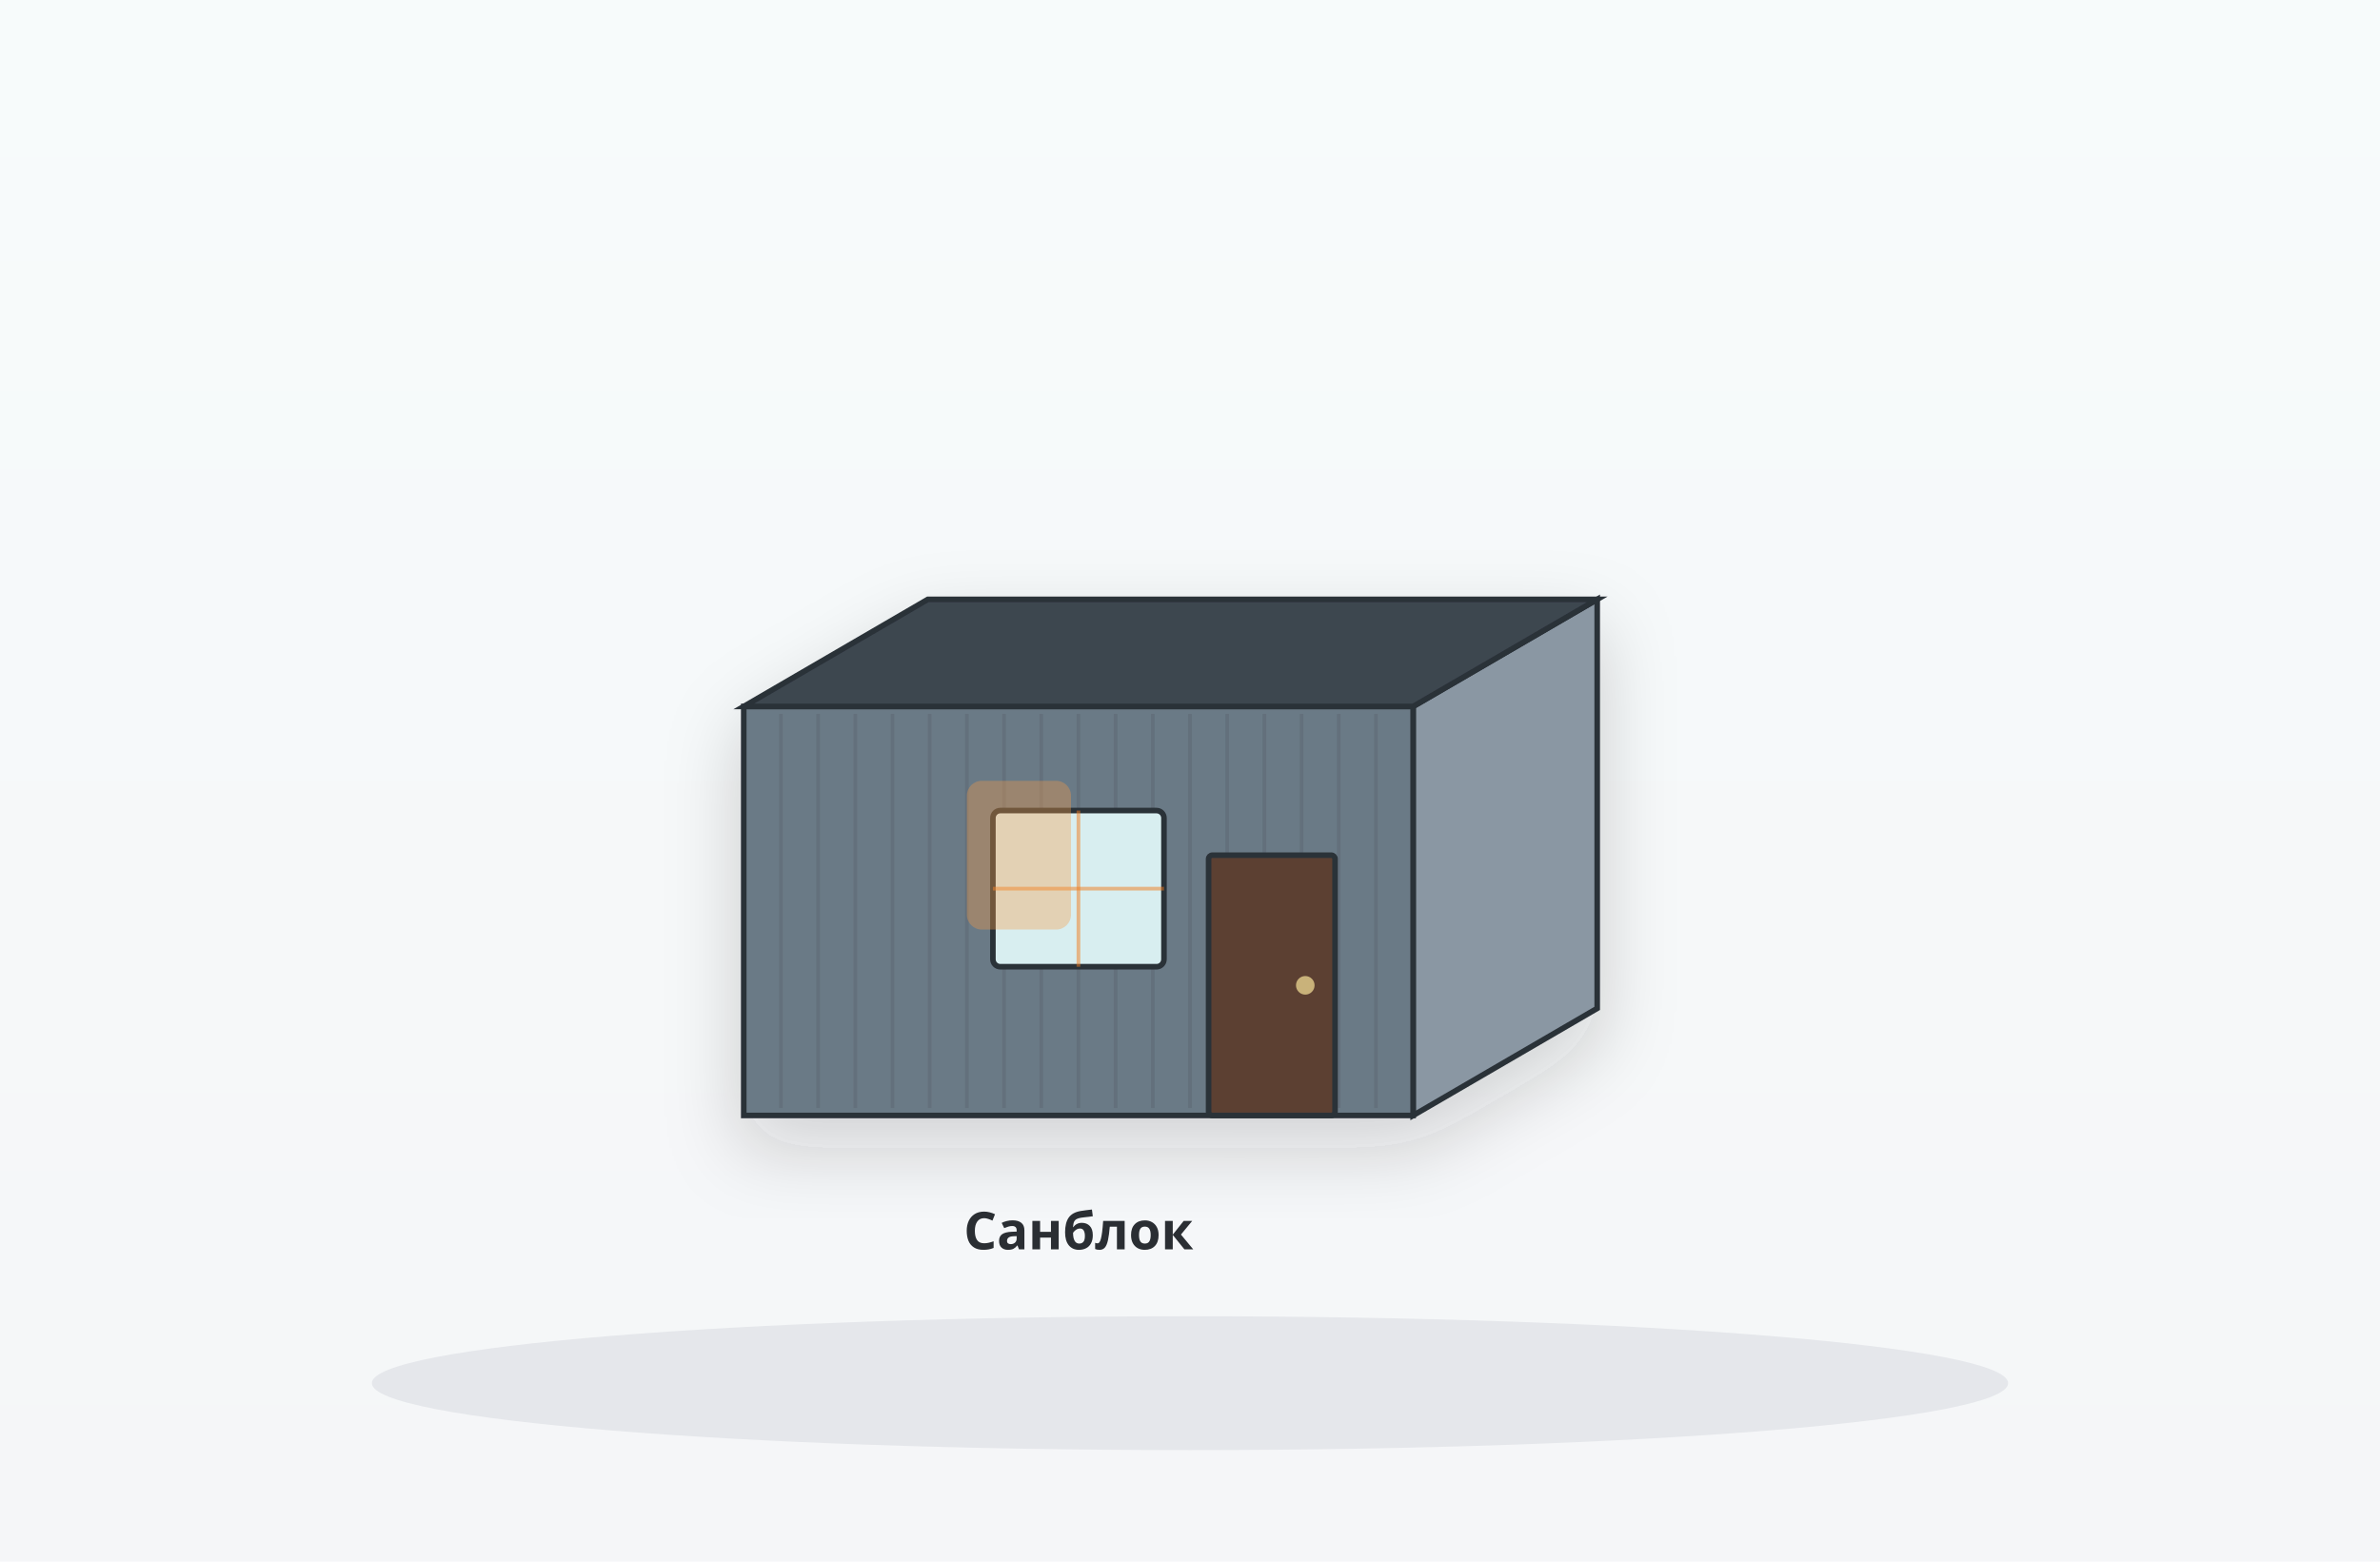
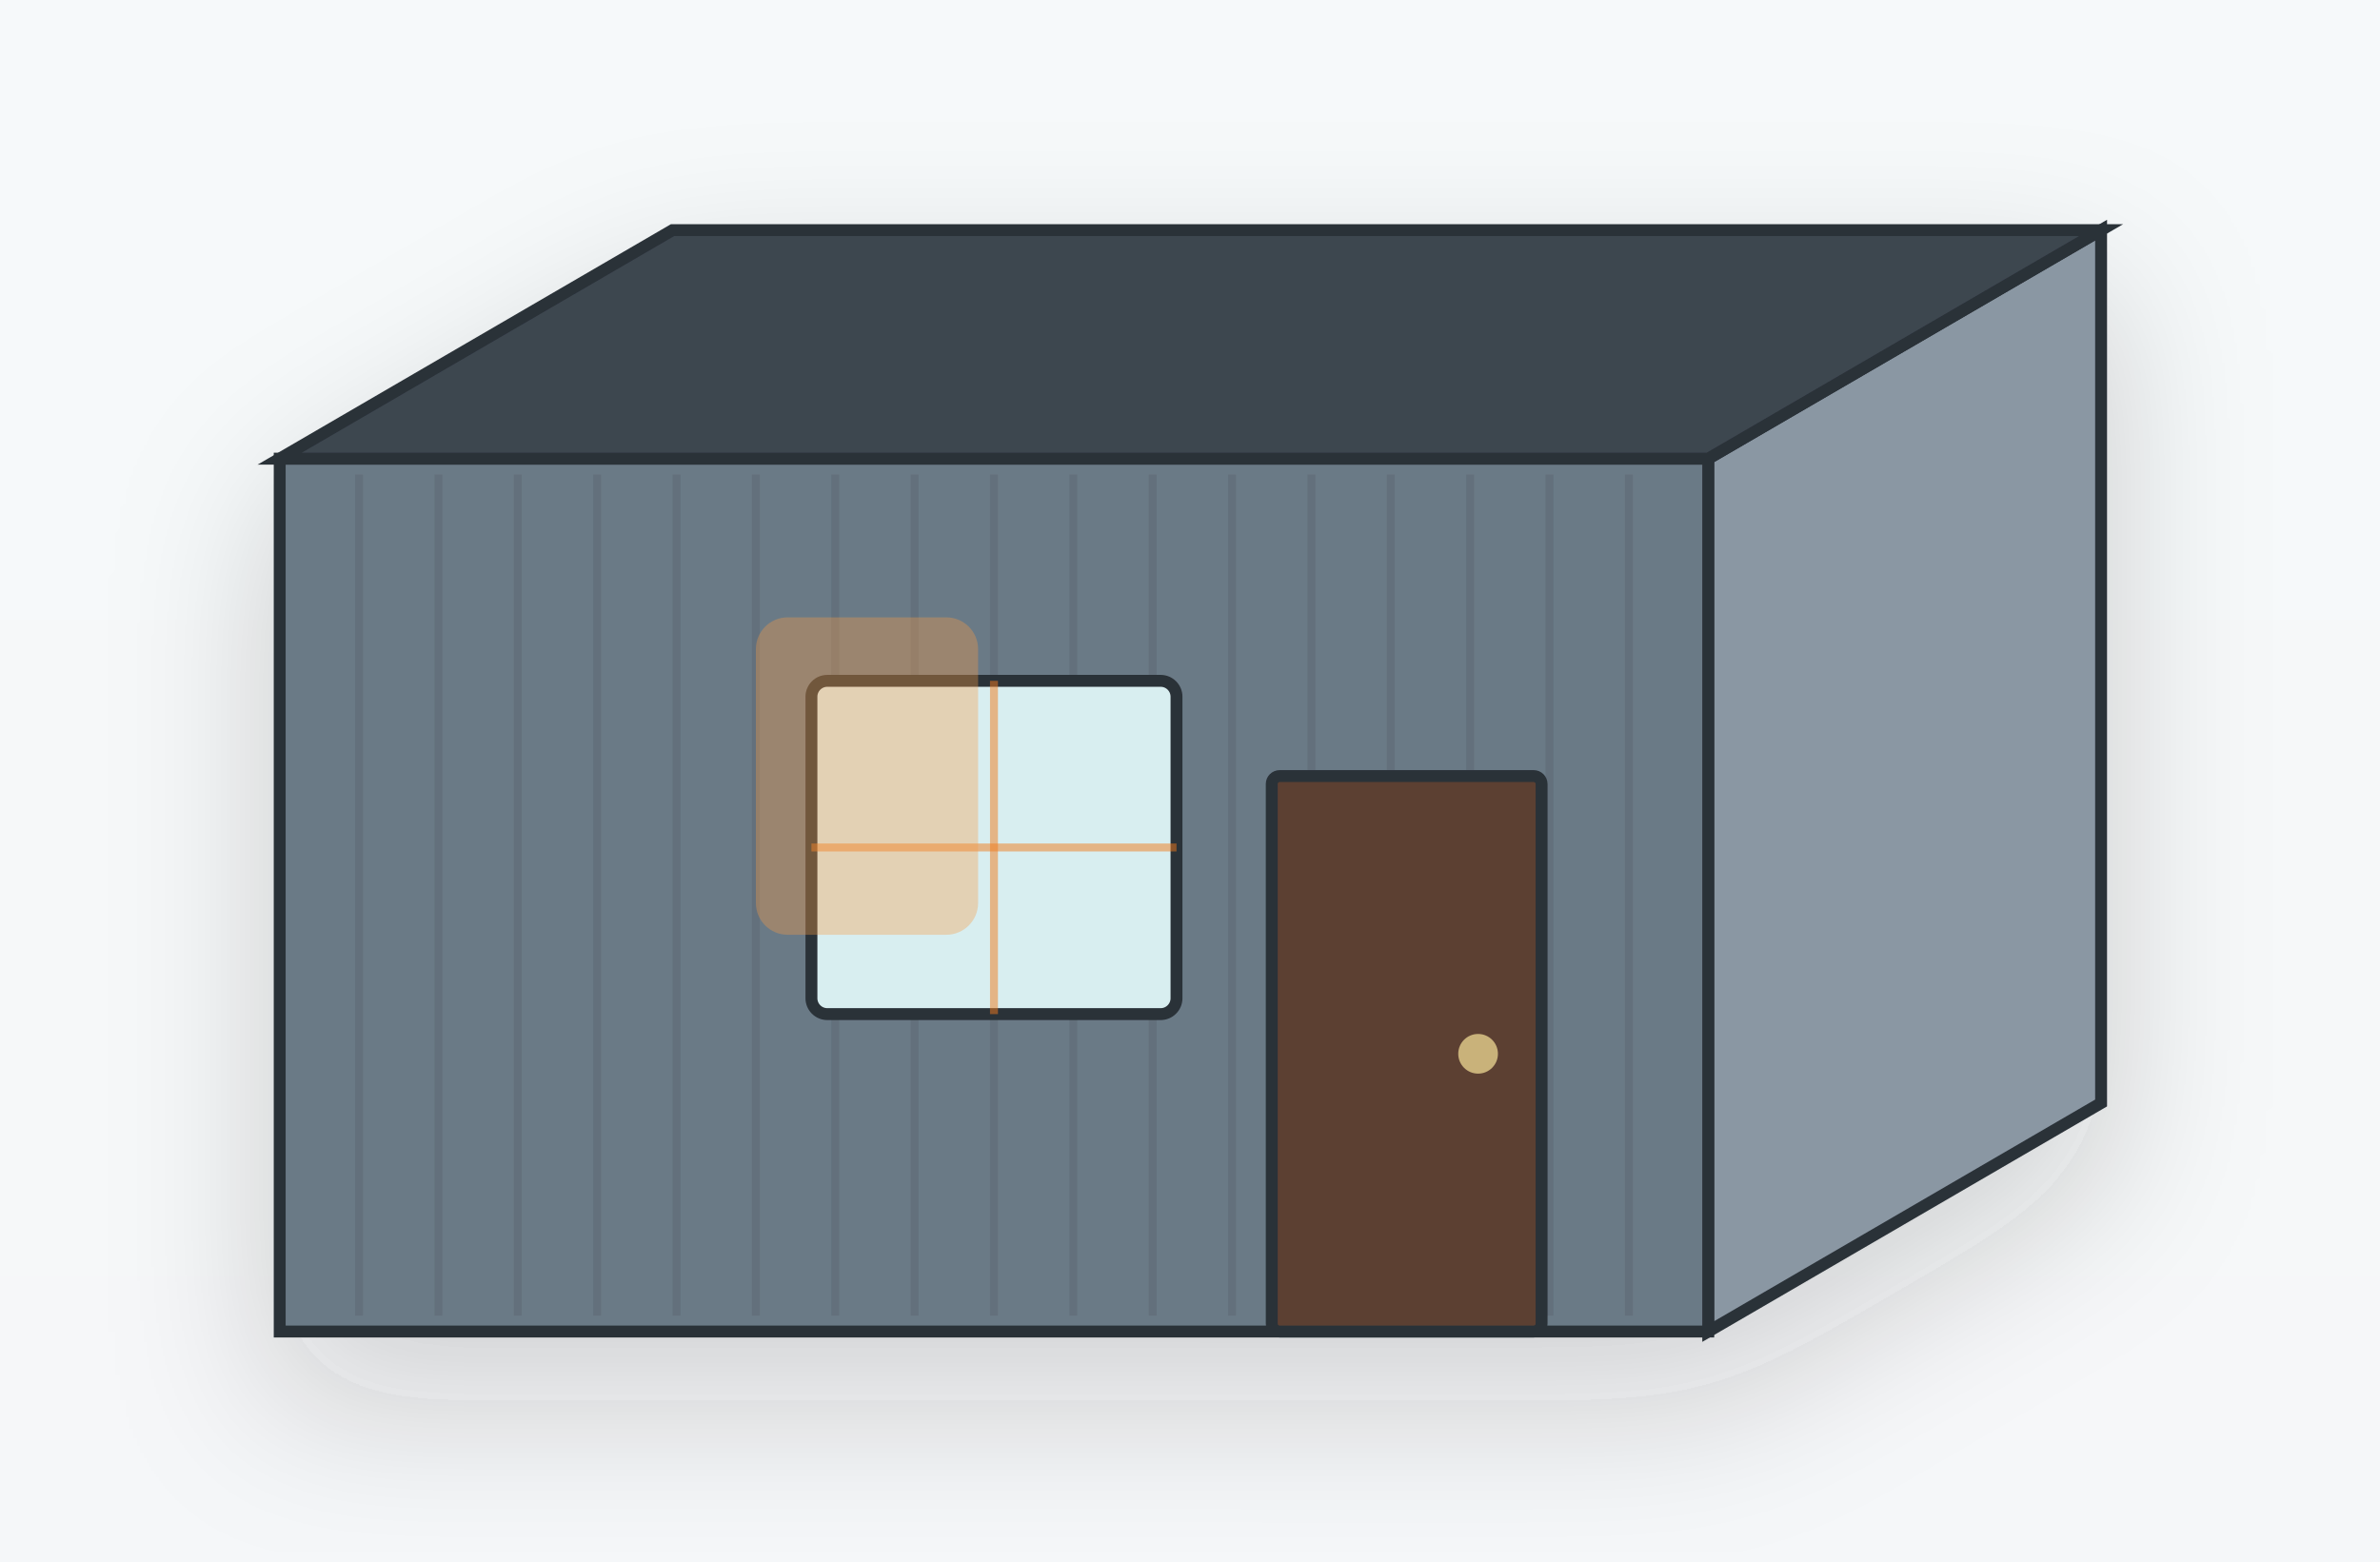
- <svg xmlns="http://www.w3.org/2000/svg" width="640" height="420" viewBox="0 0 640 420">
+ <svg xmlns="http://www.w3.org/2000/svg" width="640" height="420" viewBox="167.1 132.2 295.2 196.8">
  <defs>
    <linearGradient id="gsky" x1="0" y1="0" x2="0" y2="1">
      <stop offset="0%" stop-color="#f7fbfb" />
      <stop offset="100%" stop-color="#F5F6F8" />
    </linearGradient>
    <filter id="sh" x="-20%" y="-20%" width="140%" height="140%">
      <feDropShadow dx="0" dy="8" stdDeviation="10" flood-color="#2A2E33" flood-opacity="0.18" />
    </filter>
  </defs>
  <rect width="640" height="420" fill="url(#gsky)" />
-   <ellipse cx="320" cy="372" rx="220" ry="18" fill="#E5E7EB" />
  <g filter="url(#sh)">
    <polygon points="380,300 429.5,271.2 429.5,161.2 380,190" fill="#8a97a3" stroke="#2a3138" stroke-width="1.5" />
    <polygon points="200,300 380,300 380,190 200,190" fill="#6b7a86" stroke="#2a3138" stroke-width="1.5" />
    <line x1="210" y1="192" x2="210" y2="298" stroke="rgba(0,0,0,0.08)" stroke-width="1" />
    <line x1="220" y1="192" x2="220" y2="298" stroke="rgba(0,0,0,0.08)" stroke-width="1" />
    <line x1="230" y1="192" x2="230" y2="298" stroke="rgba(0,0,0,0.08)" stroke-width="1" />
    <line x1="240" y1="192" x2="240" y2="298" stroke="rgba(0,0,0,0.08)" stroke-width="1" />
    <line x1="250" y1="192" x2="250" y2="298" stroke="rgba(0,0,0,0.08)" stroke-width="1" />
    <line x1="260" y1="192" x2="260" y2="298" stroke="rgba(0,0,0,0.08)" stroke-width="1" />
    <line x1="270" y1="192" x2="270" y2="298" stroke="rgba(0,0,0,0.08)" stroke-width="1" />
    <line x1="280" y1="192" x2="280" y2="298" stroke="rgba(0,0,0,0.08)" stroke-width="1" />
    <line x1="290" y1="192" x2="290" y2="298" stroke="rgba(0,0,0,0.08)" stroke-width="1" />
    <line x1="300" y1="192" x2="300" y2="298" stroke="rgba(0,0,0,0.08)" stroke-width="1" />
    <line x1="310" y1="192" x2="310" y2="298" stroke="rgba(0,0,0,0.08)" stroke-width="1" />
    <line x1="320" y1="192" x2="320" y2="298" stroke="rgba(0,0,0,0.08)" stroke-width="1" />
    <line x1="330" y1="192" x2="330" y2="298" stroke="rgba(0,0,0,0.08)" stroke-width="1" />
    <line x1="340" y1="192" x2="340" y2="298" stroke="rgba(0,0,0,0.08)" stroke-width="1" />
    <line x1="350" y1="192" x2="350" y2="298" stroke="rgba(0,0,0,0.08)" stroke-width="1" />
    <line x1="360" y1="192" x2="360" y2="298" stroke="rgba(0,0,0,0.08)" stroke-width="1" />
    <line x1="370" y1="192" x2="370" y2="298" stroke="rgba(0,0,0,0.08)" stroke-width="1" />
    <polygon points="200,190 380,190 429.5,161.2 249.5,161.2" fill="#3d4650" stroke="#2a3138" stroke-width="1.5" />
    <rect x="267.0" y="218" width="46" height="42" rx="2" fill="#d8eef0" stroke="#2a3138" stroke-width="1.5" />
    <line x1="290.0" y1="218" x2="290.0" y2="260" stroke="#F07A1A" stroke-width="1" opacity="0.5" />
    <line x1="267.0" y1="239.0" x2="313.0" y2="239.0" stroke="#F07A1A" stroke-width="1" opacity="0.5" />
    <rect x="325" y="230" width="34" height="70" rx="1" fill="#5c4033" stroke="#2a3138" stroke-width="1.5" />
    <circle cx="351" cy="265.0" r="2.5" fill="#c9b27a" />
  </g>
-   <text x="290.0" y="336" text-anchor="middle" font-family="system-ui,sans-serif" font-size="14" fill="#2A2E33" font-weight="700">Санблок</text>
  <rect x="260" y="210" width="28" height="40" rx="4" fill="#F59A45" opacity="0.35" />
</svg>
